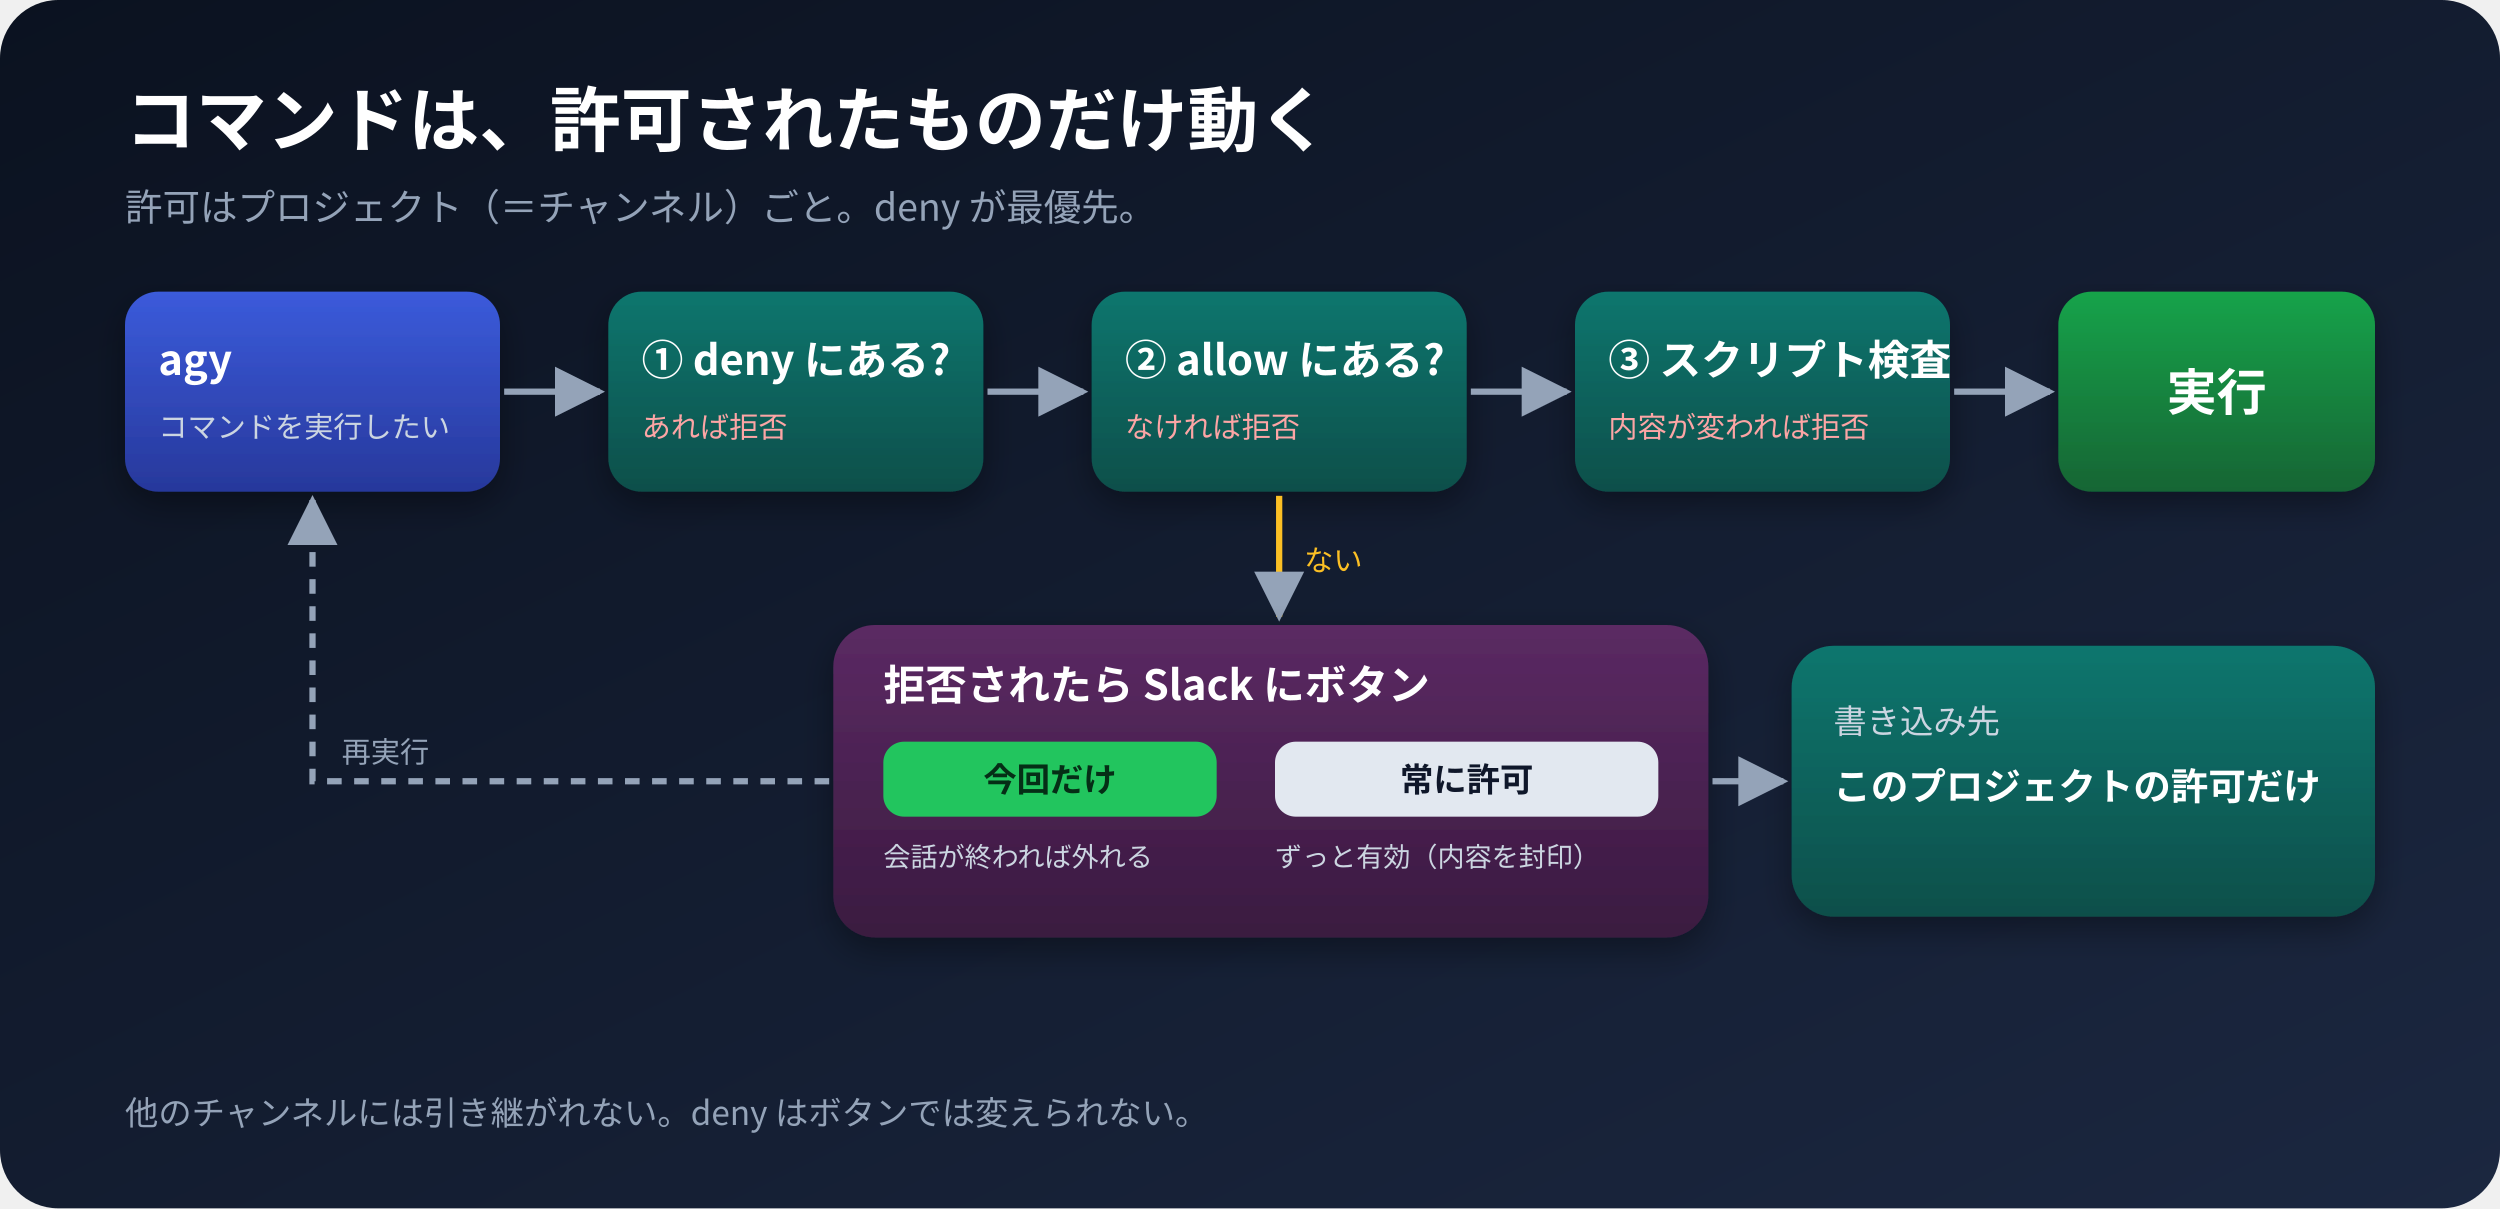
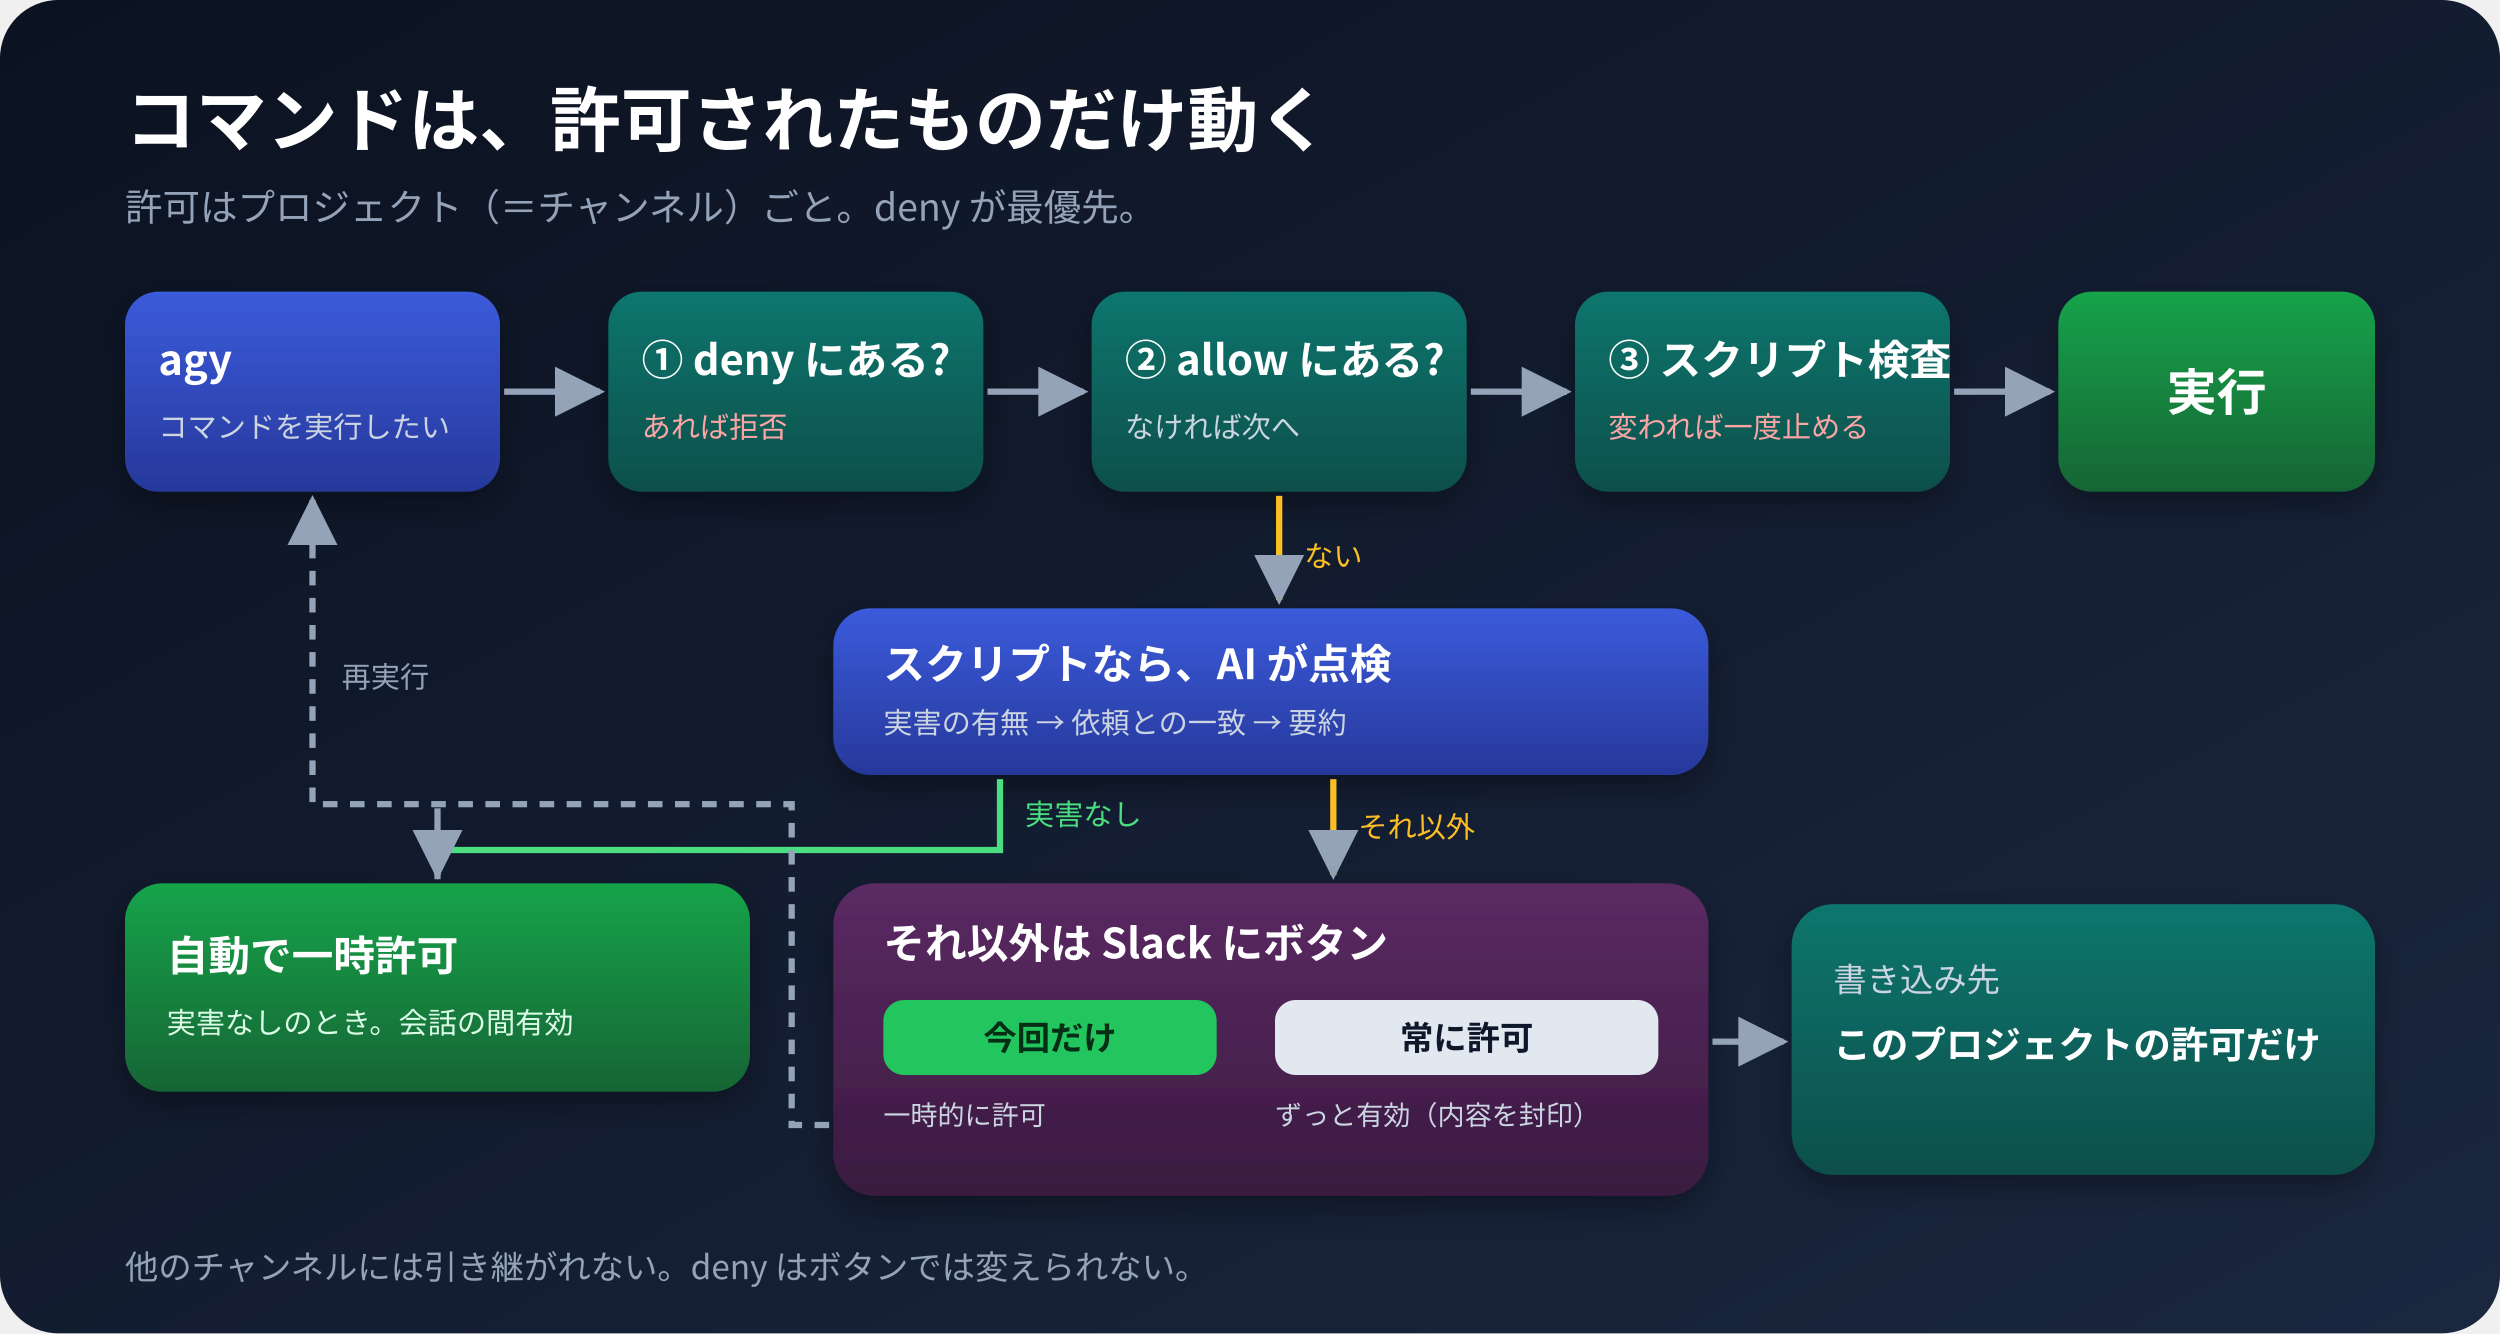
- <svg xmlns="http://www.w3.org/2000/svg" viewBox="0 0 1200 580" width="1200" height="580" font-family="'Noto Sans CJK JP','Hiragino Sans','Yu Gothic','Meiryo','Segoe UI',sans-serif" role="img" aria-label="コマンドは、許可されたものだけ動く">
+ <svg xmlns="http://www.w3.org/2000/svg" viewBox="0 0 1200 640" width="1200" height="640" font-family="'Noto Sans CJK JP','Hiragino Sans','Yu Gothic','Meiryo','Segoe UI',sans-serif" role="img" aria-label="コマンドは、許可されたものだけ動く">
  <defs>
    <linearGradient id="bg" x1="0" y1="0" x2="1" y2="1">
      <stop offset="0" stop-color="#0b1220" />
      <stop offset="1" stop-color="#1b2740" />
    </linearGradient>
    <linearGradient id="agy" x1="0" y1="0" x2="0" y2="1">
      <stop offset="0" stop-color="#3b5bdb" />
      <stop offset="1" stop-color="#27389b" />
    </linearGradient>
    <linearGradient id="chk" x1="0" y1="0" x2="0" y2="1">
      <stop offset="0" stop-color="#0f766e" />
      <stop offset="1" stop-color="#0a4f4a" />
    </linearGradient>
    <linearGradient id="ok" x1="0" y1="0" x2="0" y2="1">
      <stop offset="0" stop-color="#16a34a" />
      <stop offset="1" stop-color="#166534" />
    </linearGradient>
    <linearGradient id="slack" x1="0" y1="0" x2="0" y2="1">
      <stop offset="0" stop-color="#5b2a63" />
      <stop offset="1" stop-color="#3a1a40" />
    </linearGradient>
    <marker id="ar" viewBox="0 0 10 10" refX="9" refY="5" markerWidth="8" markerHeight="8" orient="auto-start-reverse">
      <path d="M0 0L10 5L0 10z" fill="#94a3b8" />
    </marker>
    <filter id="sh" x="-10%" y="-10%" width="120%" height="130%">
      <feDropShadow dx="0" dy="6" stdDeviation="8" flood-color="#000" flood-opacity=".35" />
    </filter>
  </defs>
-   <rect width="1200" height="580" rx="28" fill="url(#bg)" />
+   <rect width="1200" height="640" rx="28" fill="url(#bg)" />
  <text x="60" y="70" font-size="34" fill="#fff" font-weight="700">コマンドは、許可されたものだけ動く</text>
  <text x="60" y="106" font-size="18" fill="#94a3b8">許可はプロジェクト（＝チャンネル）ごと。deny が最優先。</text>
  <rect x="60" y="140" width="180" height="96" rx="16" fill="url(#agy)" filter="url(#sh)" />
  <text x="76" y="180" font-size="20" fill="#fff" font-weight="700">agy</text>
  <text x="76" y="210" font-size="14" fill="#cbd5e1">コマンドを実行したい</text>
  <rect x="292" y="140" width="180" height="96" rx="16" fill="url(#chk)" filter="url(#sh)" />
  <text x="308" y="180" font-size="20" fill="#fff" font-weight="700">① deny にある?</text>
  <text x="308" y="210" font-size="14" fill="#fca5a5">あれば拒否</text>
  <rect x="524" y="140" width="180" height="96" rx="16" fill="url(#chk)" filter="url(#sh)" />
  <text x="540" y="180" font-size="20" fill="#fff" font-weight="700">② allow にある?</text>
-   <text x="540" y="210" font-size="14" fill="#fca5a5">なければ拒否</text>
+   <text x="540" y="210" font-size="14" fill="#cbd5e1">なければ次へ</text>
  <rect x="756" y="140" width="180" height="96" rx="16" fill="url(#chk)" filter="url(#sh)" />
  <text x="772" y="180" font-size="20" fill="#fff" font-weight="700">③ スクリプト検査</text>
-   <text x="772" y="210" font-size="14" fill="#fca5a5">内容が変われば拒否</text>
+   <text x="772" y="210" font-size="14" fill="#fca5a5">変われば一度止める</text>
  <rect x="988" y="140" width="152" height="96" rx="16" fill="url(#ok)" filter="url(#sh)" />
  <text x="1064" y="197" font-size="24" fill="#fff" font-weight="700" text-anchor="middle">実行</text>
  <path d="M242 188 H288" stroke="#94a3b8" stroke-width="3" fill="none" marker-end="url(#ar)" />
  <path d="M474 188 H520" stroke="#94a3b8" stroke-width="3" fill="none" marker-end="url(#ar)" />
  <path d="M706 188 H752" stroke="#94a3b8" stroke-width="3" fill="none" marker-end="url(#ar)" />
  <path d="M938 188 H984" stroke="#94a3b8" stroke-width="3" fill="none" marker-end="url(#ar)" />
-   <path d="M614 238 V296" stroke="#fbbf24" stroke-width="3" fill="none" marker-end="url(#ar)" />
-   <text x="626" y="274" font-size="14" fill="#fbbf24">ない</text>
-   <rect x="400" y="300" width="420" height="150" rx="20" fill="url(#slack)" filter="url(#sh)" />
-   <text x="424" y="336" font-size="20" fill="#fff" font-weight="700">拒否されたら Slack にボタン</text>
-   <rect x="424" y="356" width="160" height="36" rx="10" fill="#22c55e" />
-   <text x="504" y="380" font-size="16" fill="#052e16" font-weight="700" text-anchor="middle">今回だけ</text>
-   <rect x="612" y="356" width="184" height="36" rx="10" fill="#e2e8f0" />
-   <text x="704" y="380" font-size="16" fill="#0f172a" font-weight="700" text-anchor="middle">常に許可</text>
-   <text x="424" y="416" font-size="13" fill="#cbd5e1">会話が終われば外れる</text>
-   <text x="612" y="416" font-size="13" fill="#cbd5e1">ずっと有効（内容を封印）</text>
-   <rect x="860" y="310" width="280" height="130" rx="20" fill="url(#chk)" filter="url(#sh)" />
-   <text x="880" y="352" font-size="16" fill="#cbd5e1">書き込み先</text>
-   <text x="880" y="384" font-size="18" fill="#fff" font-weight="700">このプロジェクトの許可だけ</text>
-   <path d="M822 375 H856" stroke="#94a3b8" stroke-width="3" fill="none" marker-end="url(#ar)" />
-   <path d="M398 375 H150 V240" stroke="#94a3b8" stroke-width="3" fill="none" stroke-dasharray="7 6" marker-end="url(#ar)" />
-   <text x="164" y="366" font-size="14" fill="#94a3b8">再実行</text>
-   <text x="60" y="540" font-size="16" fill="#94a3b8">他のチャンネルには引き継がれない。deny はボタンでは変えられない。</text>
+   <path d="M614 238 V288" stroke="#fbbf24" stroke-width="3" fill="none" marker-end="url(#ar)" />
+   <text x="626" y="272" font-size="14" fill="#fbbf24">ない</text>
+   <rect x="400" y="292" width="420" height="80" rx="18" fill="url(#agy)" filter="url(#sh)" />
+   <text x="424" y="326" font-size="20" fill="#fff" font-weight="700">スクリプトなら、AI が点検</text>
+   <text x="424" y="352" font-size="14" fill="#cbd5e1">実害の有無 → 依頼との一致 → 要約</text>
+   <path d="M480 374 V408 H210 V420" stroke="#4ade80" stroke-width="3" fill="none" marker-end="url(#ar)" />
+   <text x="492" y="396" font-size="14" fill="#4ade80">実害なし</text>
+   <rect x="60" y="424" width="300" height="100" rx="18" fill="url(#ok)" filter="url(#sh)" />
+   <text x="80" y="466" font-size="20" fill="#fff" font-weight="700">自動で一時許可</text>
+   <text x="80" y="496" font-size="14" fill="#dcfce7">実害なしのとき。会話の間有効</text>
+   <path d="M640 374 V420" stroke="#fbbf24" stroke-width="3" fill="none" marker-end="url(#ar)" />
+   <text x="652" y="402" font-size="14" fill="#fbbf24">それ以外</text>
+   <rect x="400" y="424" width="420" height="150" rx="20" fill="url(#slack)" filter="url(#sh)" />
+   <text x="424" y="460" font-size="20" fill="#fff" font-weight="700">それ以外は Slack にボタン</text>
+   <rect x="424" y="480" width="160" height="36" rx="10" fill="#22c55e" />
+   <text x="504" y="504" font-size="16" fill="#052e16" font-weight="700" text-anchor="middle">今回だけ</text>
+   <rect x="612" y="480" width="184" height="36" rx="10" fill="#e2e8f0" />
+   <text x="704" y="504" font-size="16" fill="#0f172a" font-weight="700" text-anchor="middle">常に許可</text>
+   <text x="424" y="540" font-size="13" fill="#cbd5e1">一時的に許可</text>
+   <text x="612" y="540" font-size="13" fill="#cbd5e1">ずっと有効（内容を封印）</text>
+   <rect x="860" y="434" width="280" height="130" rx="20" fill="url(#chk)" filter="url(#sh)" />
+   <text x="880" y="476" font-size="16" fill="#cbd5e1">書き込み先</text>
+   <text x="880" y="508" font-size="18" fill="#fff" font-weight="700">このプロジェクトの許可だけ</text>
+   <path d="M822 500 H856" stroke="#94a3b8" stroke-width="3" fill="none" marker-end="url(#ar)" />
+   <path d="M398 540 H380 V386 H150 V240" stroke="#94a3b8" stroke-width="3" fill="none" stroke-dasharray="7 6" marker-end="url(#ar)" />
+   <text x="164" y="330" font-size="14" fill="#94a3b8">再実行</text>
+   <path d="M210 422 V388" stroke="#94a3b8" stroke-width="3" fill="none" />
+   <text x="60" y="614" font-size="16" fill="#94a3b8">他のチャンネルには引き継がれない。deny はボタンでは変えられない。</text>
</svg>
